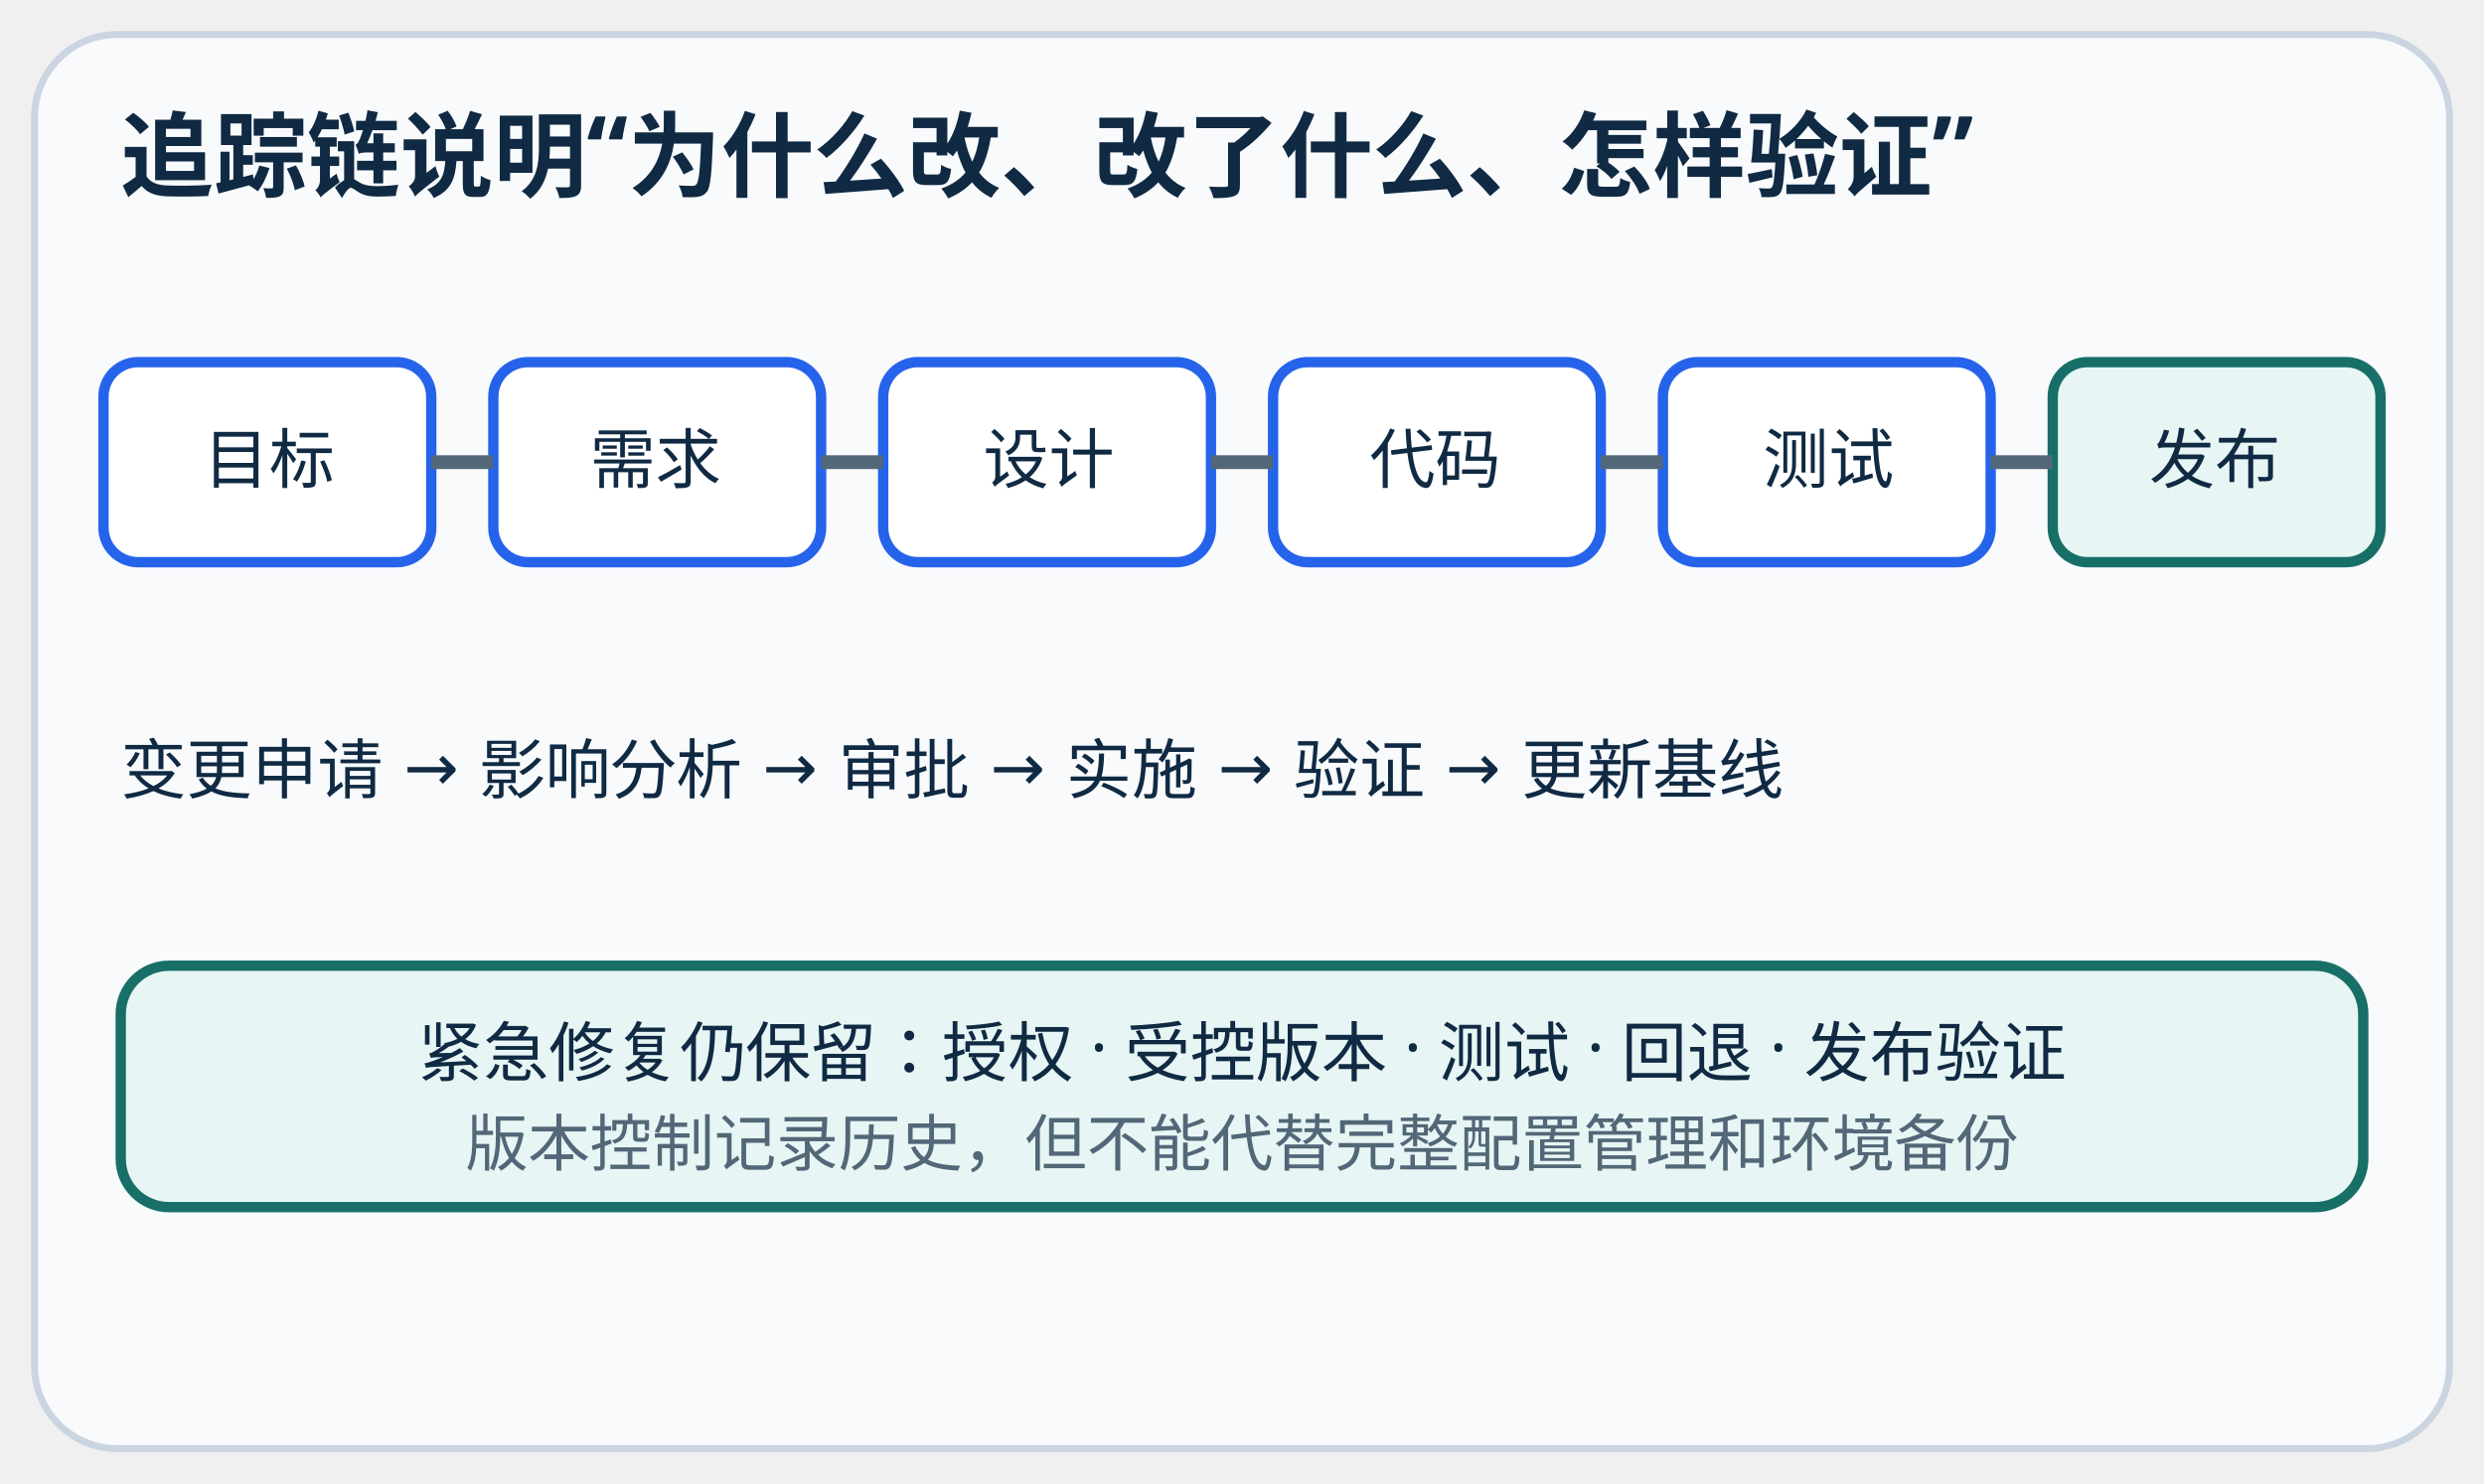
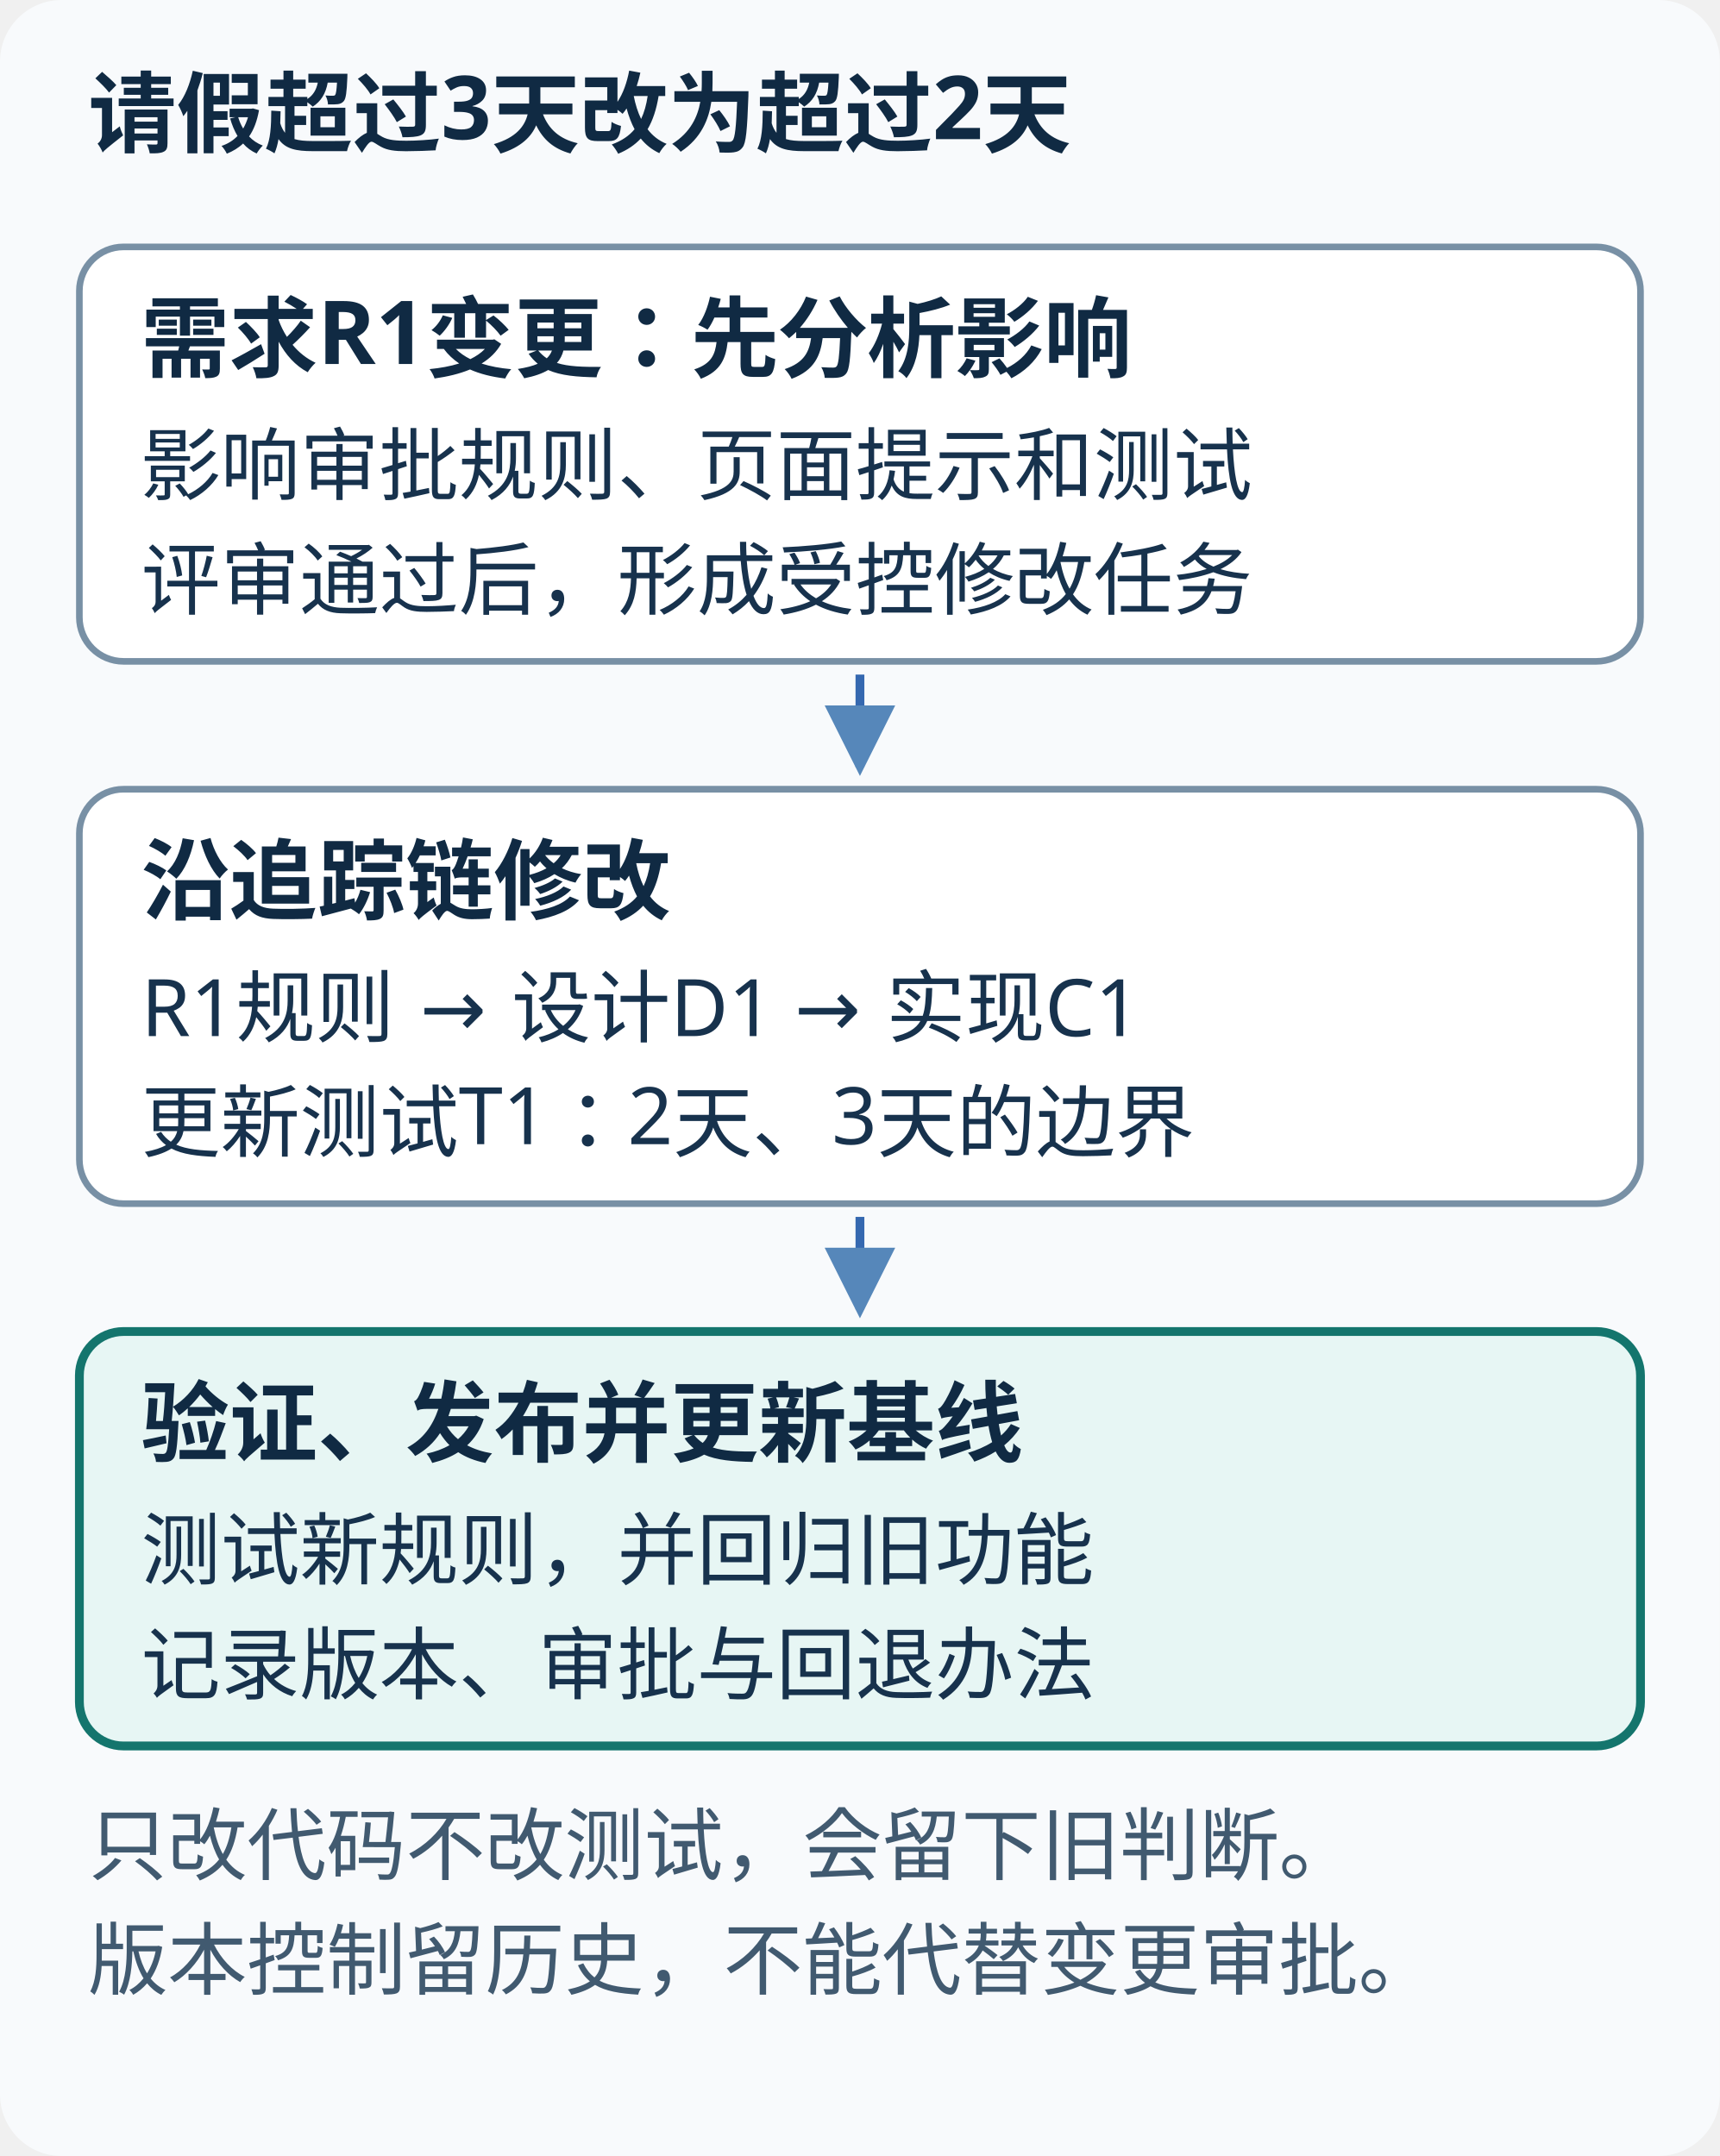
- <svg xmlns="http://www.w3.org/2000/svg" viewBox="0 0 720 430" role="img" aria-labelledby="title desc">
+ <svg xmlns="http://www.w3.org/2000/svg" viewBox="0 0 390 489" role="img" aria-labelledby="title desc">
  <defs>
-     <style>.bg{fill:#f8fafc;stroke:#cbd5e1;stroke-width:2}.box{fill:#fff;stroke:#2563eb;stroke-width:3}.hot{fill:#e7f6f4;stroke:#176f68;stroke-width:3}.line{stroke:#526777;stroke-width:4;fill:none}.h{font:700 27px system-ui;fill:#102a43}.t{font:19px system-ui;fill:#102a43}.s{font:18px system-ui;fill:#526777}@media(prefers-color-scheme:dark){.bg{fill:#142234;stroke:#30455b}.box{fill:#17283b;stroke:#78b7ff}.hot{fill:#173f3c;stroke:#46d6c6}.line{stroke:#9fb0c0}.h,.t{fill:#edf4fb}.s{fill:#b8c5d1}}</style>
+     <style>.bg{fill:#f8fafc}.box{fill:#fff;stroke:#7890a5;stroke-width:1.5}.hot{fill:#e7f6f4;stroke:#14756d;stroke-width:2}.bad{fill:#fff0f0;stroke:#bf4343;stroke-width:2}.h{font:700 20px "Microsoft YaHei",system-ui;fill:#102a43}.t{font:18px "Microsoft YaHei",system-ui;fill:#17324d}.s{font:18px "Microsoft YaHei",system-ui;fill:#415a70}.line{stroke:#3568b0;stroke-width:2;fill:none;marker-end:url(#arrow)}.thin{stroke:#7890a5;stroke-width:1;fill:none}.color{fill:#2368b5}.green{fill:#168679}@media(prefers-color-scheme:dark){.bg{fill:#142234}.box{fill:#1c3046;stroke:#8aa5bb}.hot{fill:#173f3c;stroke:#54cdbb}.bad{fill:#472831;stroke:#f59999}.h,.t{fill:#edf4fb}.s{fill:#c1d0dc}.line{stroke:#8bbcff}.thin{stroke:#8aa5bb}.color{fill:#8bbcff}.green{fill:#54cdbb}}</style>
+     <marker id="arrow" markerWidth="8" markerHeight="8" refX="7" refY="4" orient="auto">
+       <path d="M0 0L8 4L0 8Z" fill="#5687ba" />
+     </marker>
  </defs>
-   <rect class="bg" x="10" y="10" width="700" height="410" rx="24" />
-   <text class="h" x="35" y="55">追踪链说明“为什么改、改了什么、怎样验证”</text>
-   <g class="t" text-anchor="middle">
-     <rect class="box" x="30" y="105" width="95" height="58" rx="10" />
-     <text x="78" y="140">目标</text>
-     <rect class="box" x="143" y="105" width="95" height="58" rx="10" />
-     <text x="190" y="140">需求</text>
-     <rect class="box" x="256" y="105" width="95" height="58" rx="10" />
-     <text x="304" y="140">设计</text>
-     <rect class="box" x="369" y="105" width="95" height="58" rx="10" />
-     <text x="416" y="140">代码</text>
-     <rect class="box" x="482" y="105" width="95" height="58" rx="10" />
-     <text x="530" y="140">测试</text>
-     <rect class="hot" x="595" y="105" width="95" height="58" rx="10" />
-     <text x="642" y="140">发布</text>
-   </g>
-   <path class="line" d="M125 134H143M238 134H256M351 134H369M464 134H482M577 134H595" />
-   <text class="t" x="35" y="230">变更申请 → 影响分析 → 审批 → 实施 → 验证 → 更新基线</text>
-   <rect class="hot" x="35" y="280" width="650" height="70" rx="14" />
-   <text class="t" x="360" y="312" text-anchor="middle">紧急修复仍保留：授权 · 受控版本 · 测试 · 回退 · 发布验证</text>
-   <text class="s" x="360" y="338" text-anchor="middle">版本控制记录历史，但不能代替完整配置管理和环境备份</text>
+   <rect class="bg" width="390" height="489" rx="14" />
+   <text class="h" x="20" y="33">请假超过3天改为超过2天</text>
+   <rect class="box" x="18" y="56" width="354" height="94" rx="10" />
+   <text class="h" x="32" y="84">需求R1变更：先分析影响</text>
+   <text class="t" x="32" y="112">影响审批规则、页面提示和测试</text>
+   <text class="t" x="32" y="138">评审通过后，形成受控修改任务</text>
+   <path class="line" d="M195 153L195 174" />
+   <rect class="box" x="18" y="179" width="354" height="94" rx="10" />
+   <text class="h" x="32" y="207">沿追踪链修改</text>
+   <text class="t" x="32" y="235">R1规则 → 设计D1 → 实现C1</text>
+   <text class="t" x="32" y="261">更新测试T1：2天、3天的边界</text>
+   <path class="line" d="M195 276L195 297" />
+   <rect class="hot" x="18" y="302" width="354" height="94" rx="10" />
+   <text class="h" x="32" y="330">验证、发布并更新基线</text>
+   <text class="t" x="32" y="358">测试新规则，并回归旧功能</text>
+   <text class="t" x="32" y="384">记录版本、审批与回退办法</text>
+   <text class="s" x="20" y="425">只改代码不改测试，会留下旧判断。</text>
+   <text class="s" x="20" y="451">版本控制留历史，不能代替变更审批。</text>
</svg>
